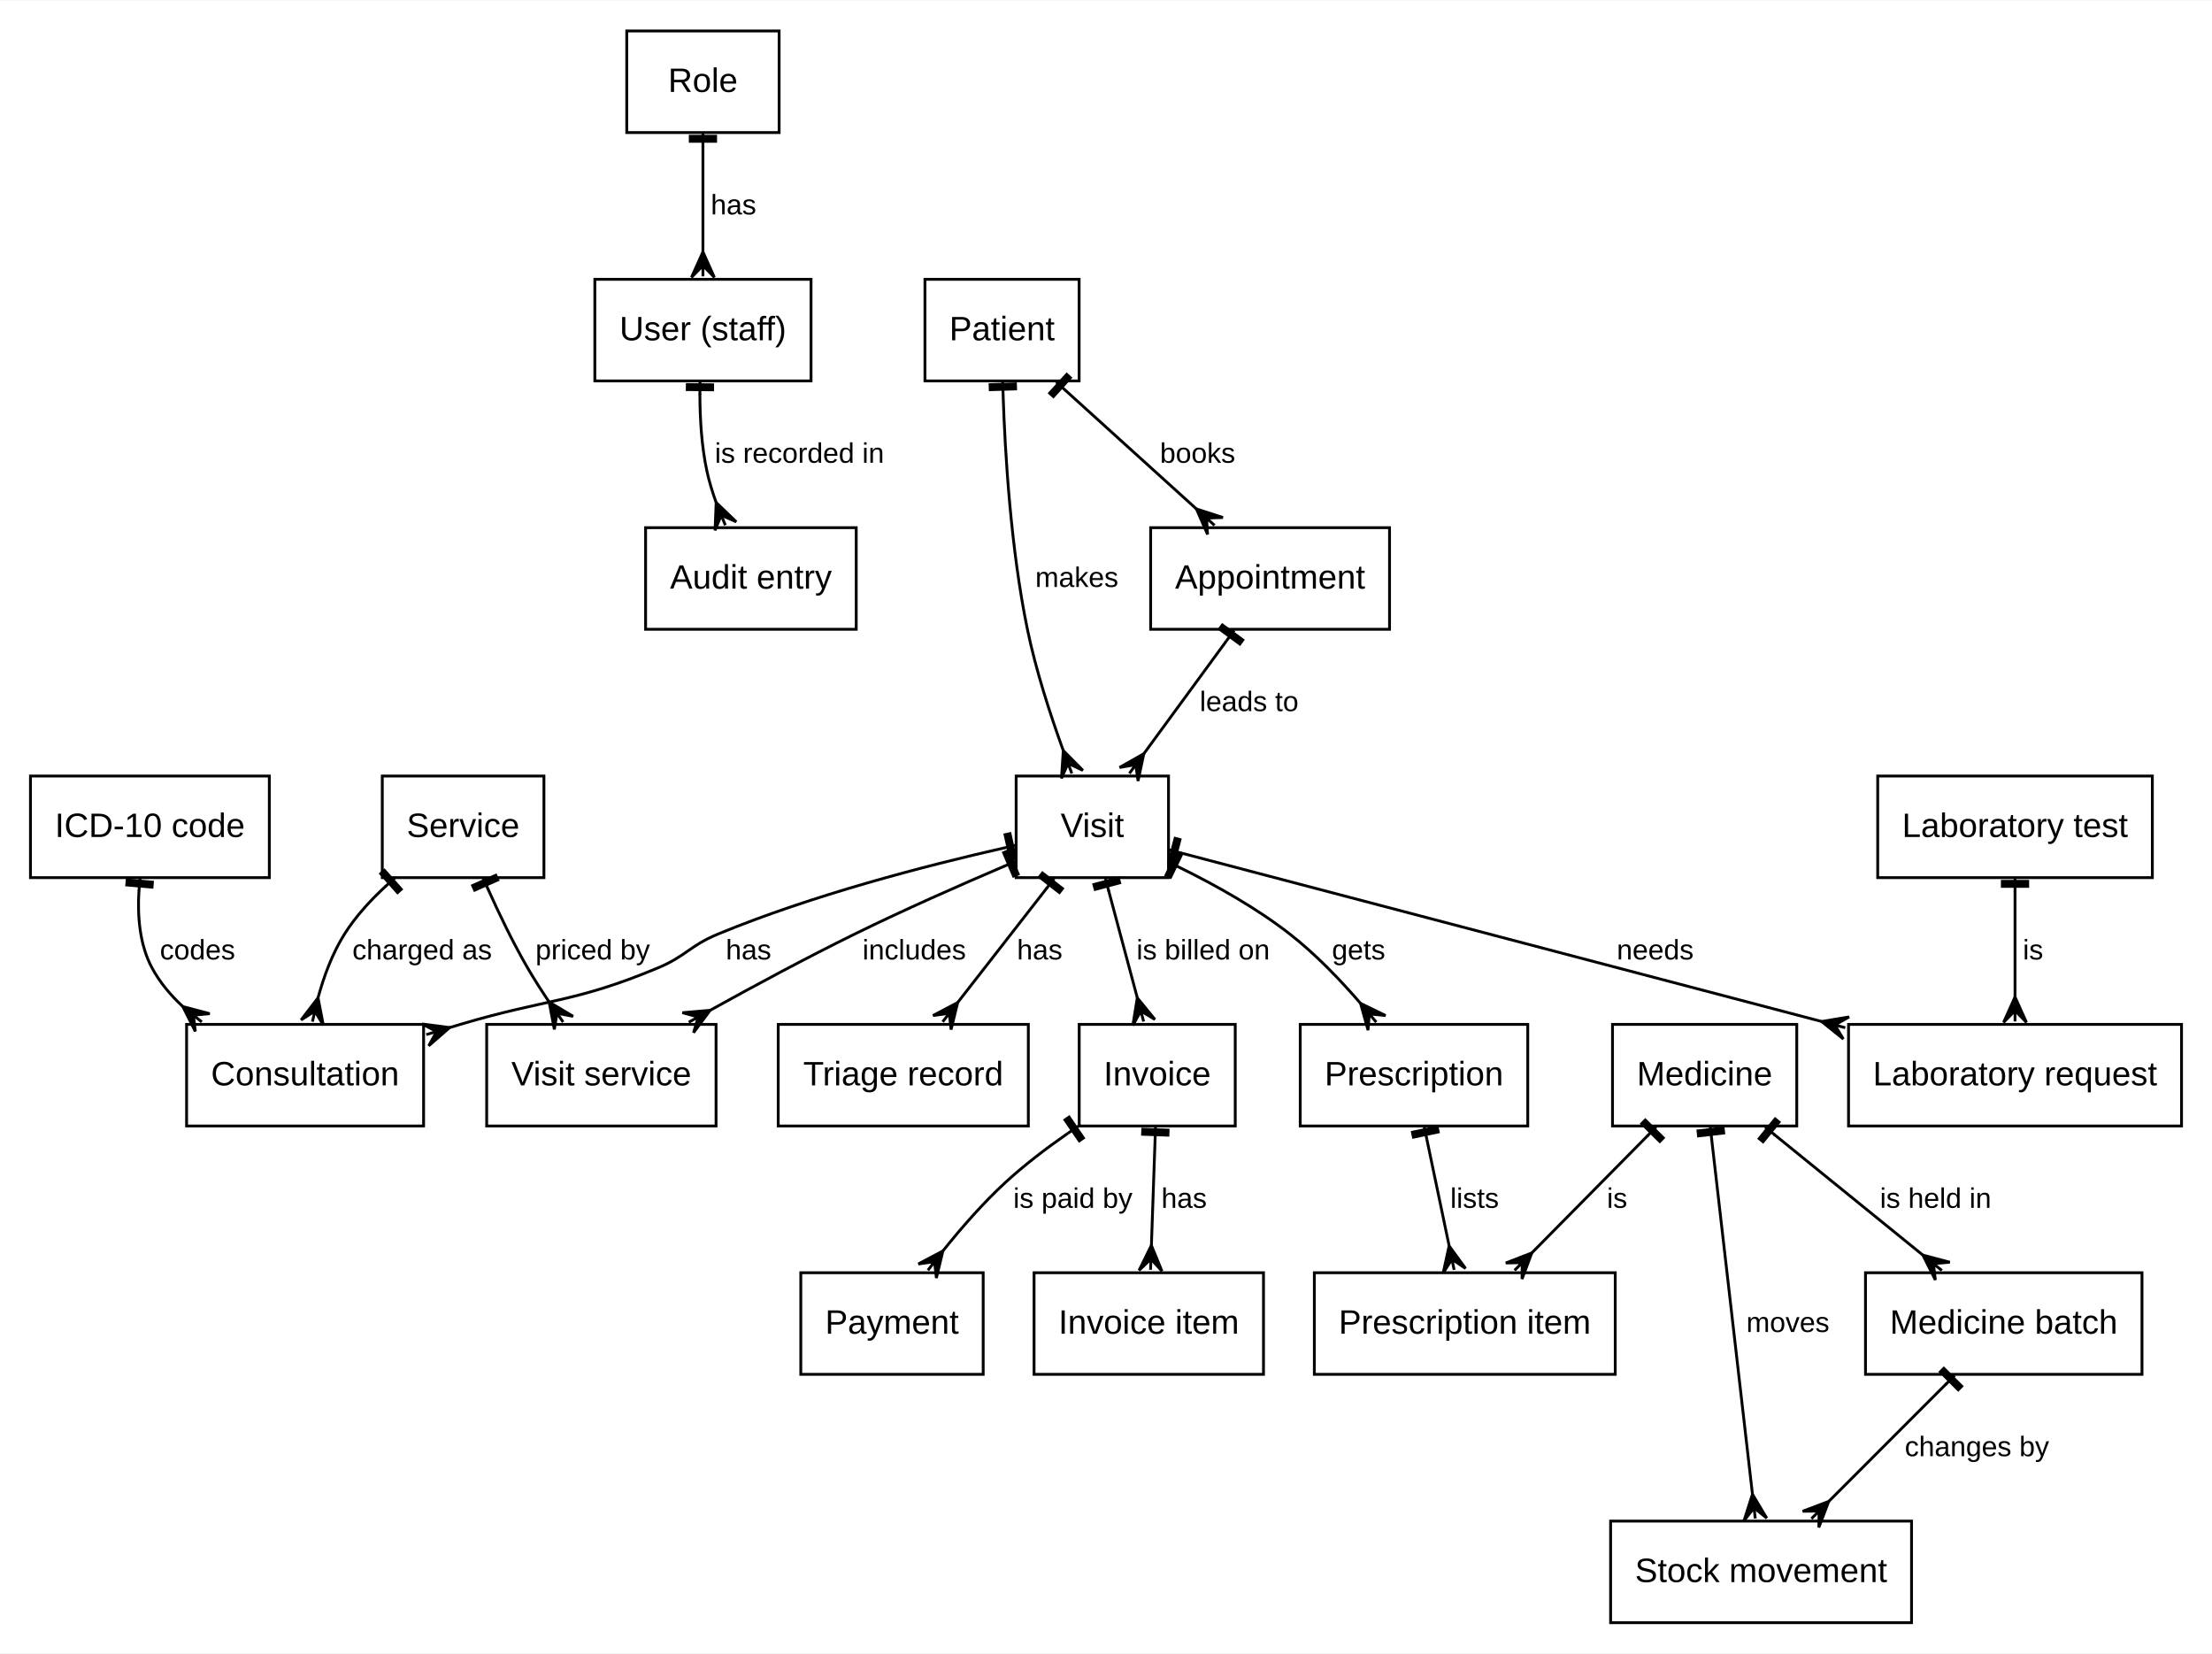
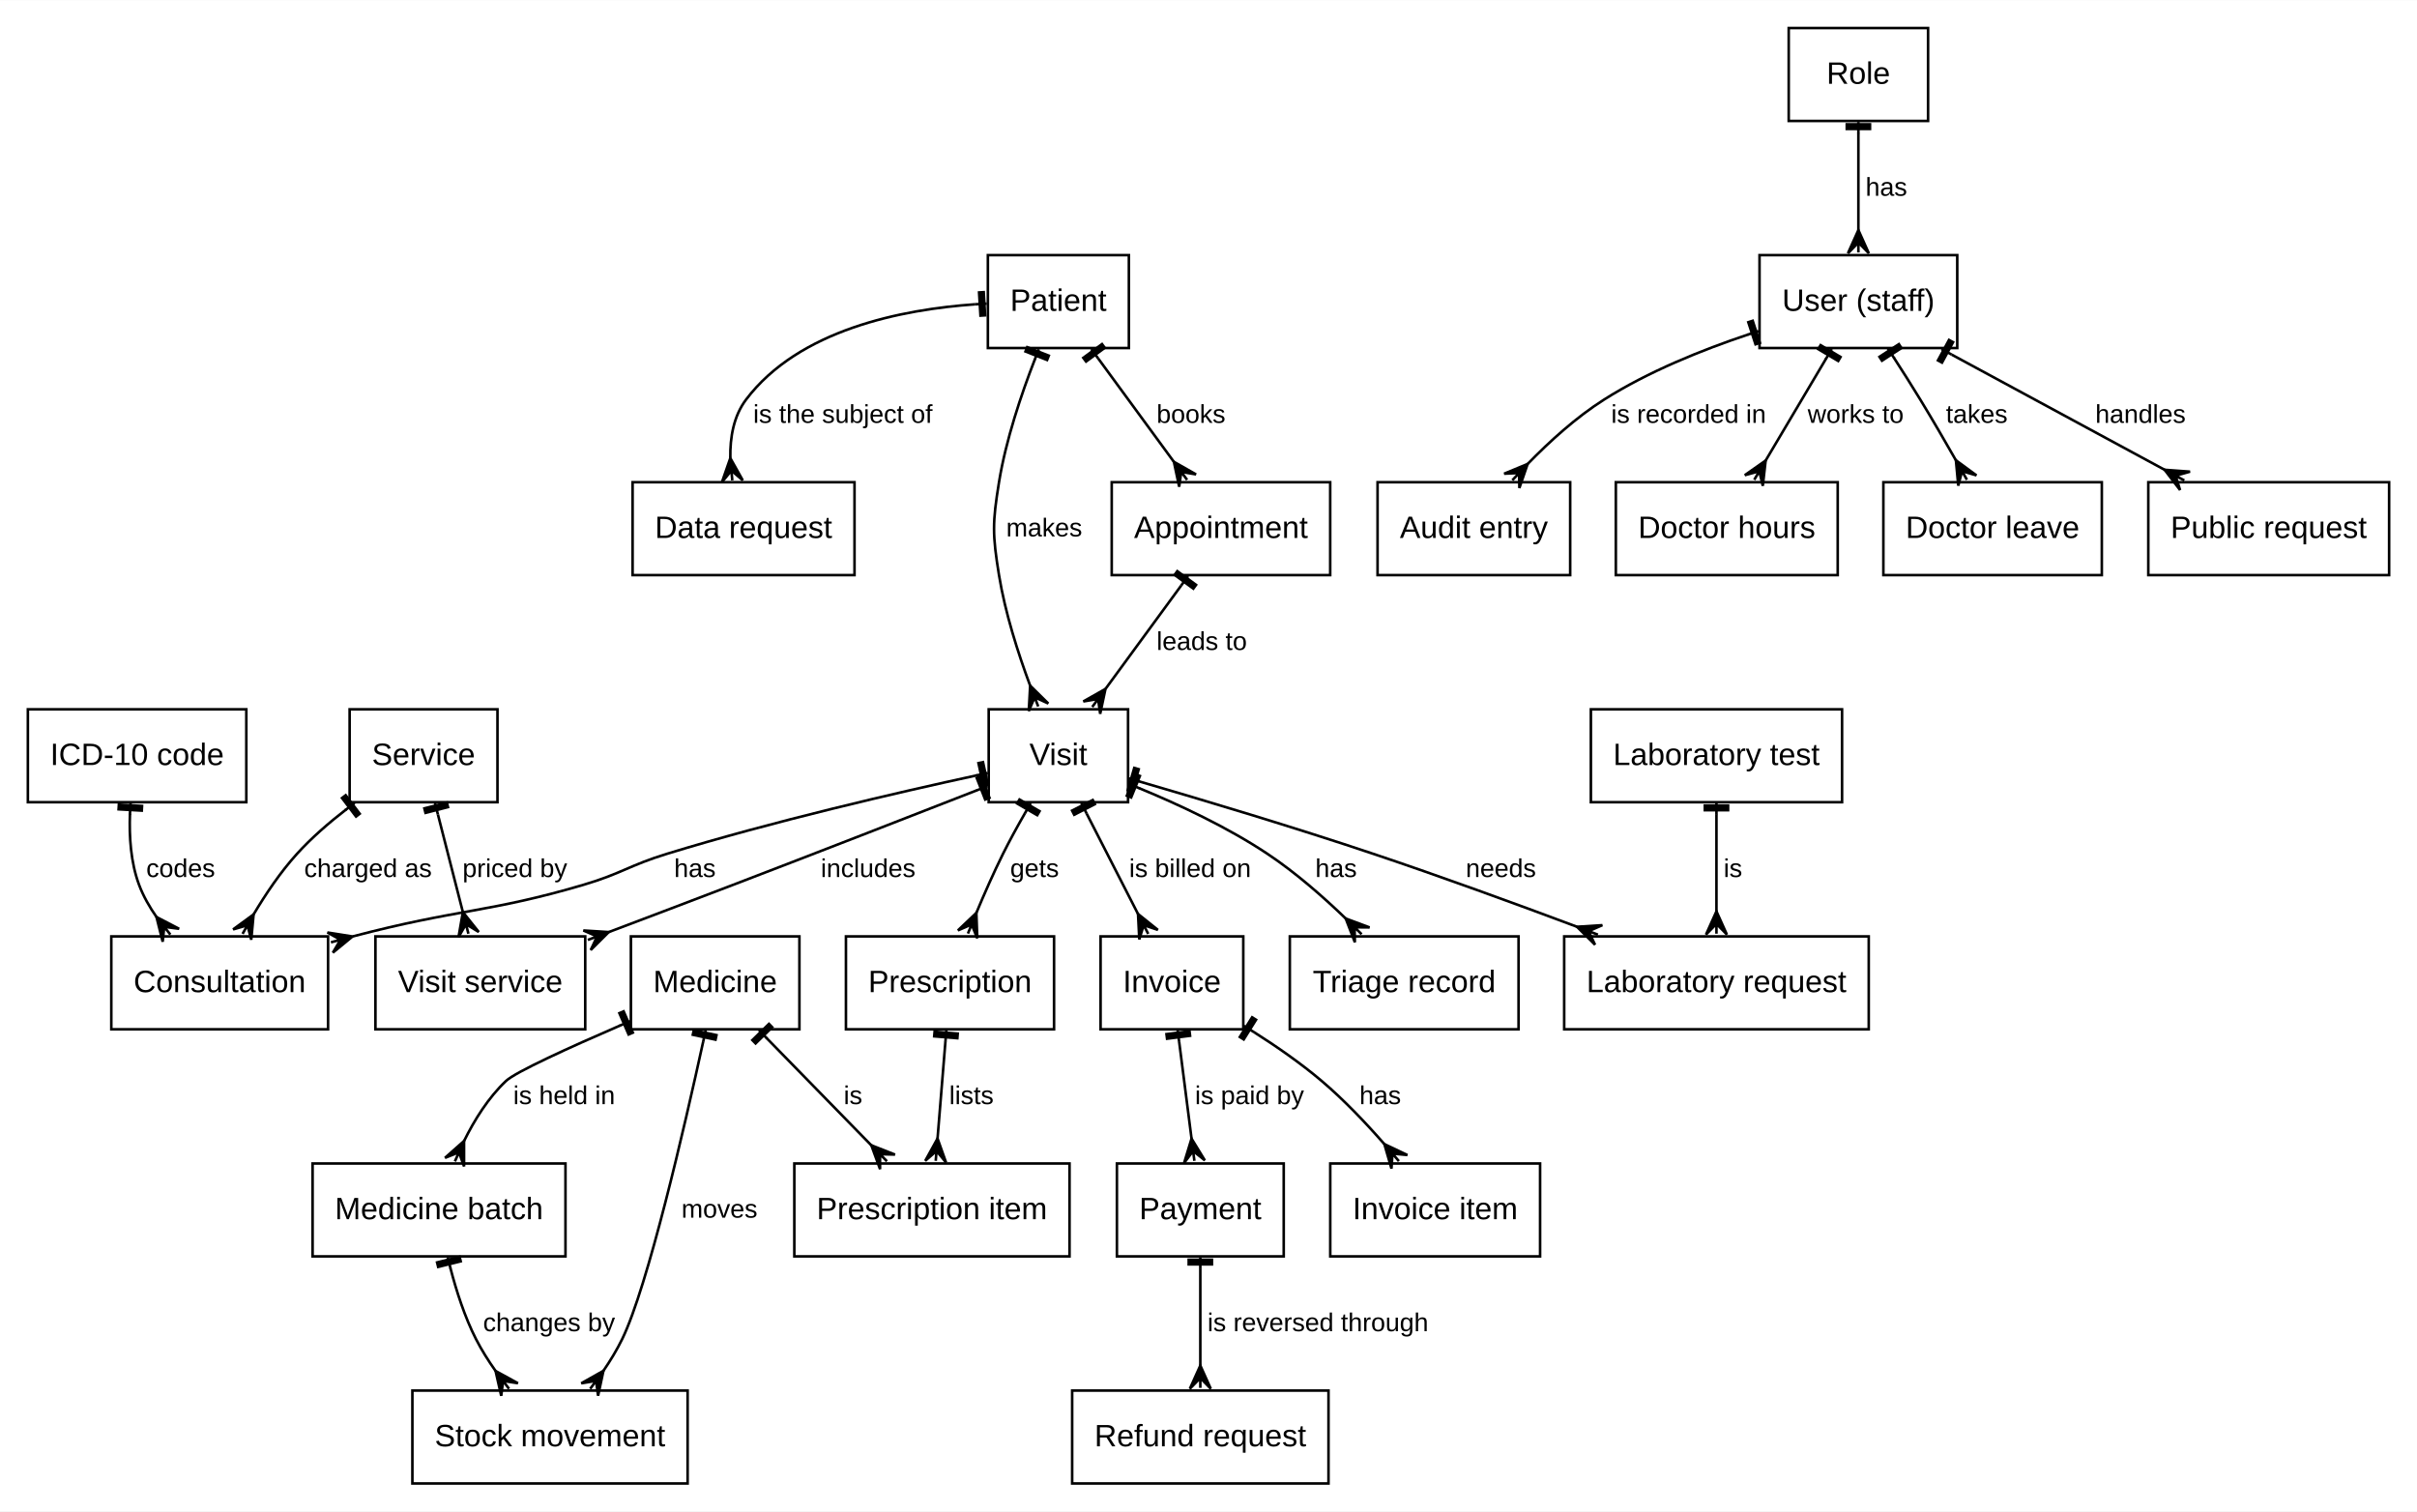
- <svg xmlns="http://www.w3.org/2000/svg" width="784pt" height="586pt" viewBox="0.00 0.00 783.93 585.60">
+ <svg xmlns="http://www.w3.org/2000/svg" width="937pt" height="586pt" viewBox="0.00 0.00 936.58 585.60">
  <g id="graph0" class="graph" transform="scale(1 1) rotate(0) translate(10.8 574.8)">
-     <polygon fill="white" stroke="none" points="-10.8,10.8 -10.8,-574.8 773.13,-574.8 773.13,10.8 -10.8,10.8" />
+     <polygon fill="white" stroke="none" points="-10.8,10.8 -10.8,-574.8 925.78,-574.8 925.78,10.8 -10.8,10.8" />
    <g id="node1" class="node">
-       <polygon fill="none" stroke="black" points="265.32,-564 211.32,-564 211.32,-528 265.32,-528 265.32,-564" />
-       <text text-anchor="middle" x="238.32" y="-542.4" font-family="Arial" font-size="12.00">Role</text>
+       <polygon fill="none" stroke="black" points="736.32,-564 682.32,-564 682.32,-528 736.32,-528 736.32,-564" />
+       <text text-anchor="middle" x="709.32" y="-542.4" font-family="Arial" font-size="12.00">Role</text>
    </g>
    <g id="node2" class="node">
-       <polygon fill="none" stroke="black" points="276.63,-476 200.01,-476 200.01,-440 276.63,-440 276.63,-476" />
-       <text text-anchor="middle" x="238.32" y="-454.4" font-family="Arial" font-size="12.00">User (staff)</text>
+       <polygon fill="none" stroke="black" points="747.63,-476 671.01,-476 671.01,-440 747.63,-440 747.63,-476" />
+       <text text-anchor="middle" x="709.32" y="-454.4" font-family="Arial" font-size="12.00">User (staff)</text>
    </g>
    <g id="edge1" class="edge">
-       <path fill="none" stroke="black" d="M238.32,-523.24C238.32,-511.79 238.32,-497.64 238.32,-485.55" />
-       <polygon fill="black" stroke="black" points="242.82,-526.7 233.82,-526.7 233.82,-524.9 242.82,-524.9 242.82,-526.7" />
-       <polyline fill="none" stroke="black" points="238.32,-527.6 238.32,-523.1" />
-       <polygon fill="black" stroke="black" points="238.32,-485.71 242.37,-476.71 238.32,-480.88 238.32,-477.05 238.32,-477.05 238.32,-477.05 238.32,-480.88 234.27,-476.71 238.32,-485.71" />
-       <text text-anchor="middle" x="249.16" y="-499" font-family="Arial" font-size="10.00"> has </text>
+       <path fill="none" stroke="black" d="M709.32,-523.24C709.32,-511.79 709.32,-497.64 709.32,-485.55" />
+       <polygon fill="black" stroke="black" points="713.82,-526.7 704.82,-526.7 704.82,-524.9 713.82,-524.9 713.82,-526.7" />
+       <polyline fill="none" stroke="black" points="709.32,-527.6 709.32,-523.1" />
+       <polygon fill="black" stroke="black" points="709.32,-485.71 713.37,-476.71 709.32,-480.88 709.32,-477.05 709.32,-477.05 709.32,-477.05 709.32,-480.88 705.27,-476.71 709.32,-485.71" />
+       <text text-anchor="middle" x="720.16" y="-499" font-family="Arial" font-size="10.00"> has </text>
    </g>
    <g id="node3" class="node">
-       <polygon fill="none" stroke="black" points="292.64,-388 218,-388 218,-352 292.64,-352 292.64,-388" />
-       <text text-anchor="middle" x="255.32" y="-366.4" font-family="Arial" font-size="12.00">Audit entry</text>
+       <polygon fill="none" stroke="black" points="597.64,-388 523,-388 523,-352 597.64,-352 597.64,-388" />
+       <text text-anchor="middle" x="560.32" y="-366.4" font-family="Arial" font-size="12.00">Audit entry</text>
    </g>
    <g id="edge2" class="edge">
-       <path fill="none" stroke="black" d="M237.24,-435.46C237.25,-426.84 237.81,-416.86 239.74,-408 240.53,-404.35 241.67,-400.61 242.99,-396.97" />
-       <polygon fill="black" stroke="black" points="241.77,-438.64 232.77,-438.72 232.75,-436.92 241.75,-436.84 241.77,-438.64" />
-       <polyline fill="none" stroke="black" points="237.28,-439.58 237.24,-435.08" />
-       <polygon fill="black" stroke="black" points="243.01,-396.91 250.13,-390.08 244.81,-392.43 246.25,-388.88 246.25,-388.88 246.25,-388.88 244.81,-392.43 242.61,-387.05 243.01,-396.91" />
-       <text text-anchor="middle" x="272.53" y="-411" font-family="Arial" font-size="10.00"> is recorded in </text>
+       <path fill="none" stroke="black" d="M666.58,-445.23C648.55,-439.21 627.82,-430.83 610.74,-420 600,-413.19 589.66,-403.81 581.16,-395.08" />
+       <polygon fill="black" stroke="black" points="671.17,-442 668.37,-450.56 666.66,-450 669.46,-441.44 671.17,-442" />
+       <polyline fill="none" stroke="black" points="670.62,-446.56 666.35,-445.16" />
+       <polygon fill="black" stroke="black" points="581.16,-395.08 577.95,-385.75 577.85,-391.56 575.23,-388.77 575.23,-388.77 575.23,-388.77 577.85,-391.56 572.05,-391.3 581.16,-395.08" />
+       <text text-anchor="middle" x="643.53" y="-411" font-family="Arial" font-size="10.00"> is recorded in </text>
+     </g>
+     <g id="node23" class="node">
+       <polygon fill="none" stroke="black" points="701.31,-388 615.33,-388 615.33,-352 701.31,-352 701.31,-388" />
+       <text text-anchor="middle" x="658.32" y="-366.4" font-family="Arial" font-size="12.00">Doctor hours</text>
+     </g>
+     <g id="edge24" class="edge">
+       <path fill="none" stroke="black" d="M696.86,-435.99C689.75,-424 680.79,-408.89 673.3,-396.26" />
+       <polygon fill="black" stroke="black" points="702.41,-436.53 694.67,-441.12 693.75,-439.57 701.5,-434.98 702.41,-436.53" />
+       <polyline fill="none" stroke="black" points="699,-439.6 696.71,-435.73" />
+       <polygon fill="black" stroke="black" points="673.39,-396.41 672.28,-386.6 670.92,-392.25 668.97,-388.95 668.97,-388.95 668.97,-388.95 670.92,-392.25 665.31,-390.73 673.39,-396.41" />
+       <text text-anchor="middle" x="708.27" y="-411" font-family="Arial" font-size="10.00"> works to </text>
+     </g>
+     <g id="node24" class="node">
+       <polygon fill="none" stroke="black" points="803.65,-388 719,-388 719,-352 803.65,-352 803.65,-388" />
+       <text text-anchor="middle" x="761.32" y="-366.4" font-family="Arial" font-size="12.00">Doctor leave</text>
+     </g>
+     <g id="edge25" class="edge">
+       <path fill="none" stroke="black" d="M723.08,-436.24C726.49,-430.98 730.09,-425.31 733.32,-420 737.97,-412.38 742.85,-403.98 747.21,-396.32" />
+       <polygon fill="black" stroke="black" points="725.02,-441.51 717.48,-436.6 718.46,-435.09 726,-440 725.02,-441.51" />
+       <polyline fill="none" stroke="black" points="720.76,-439.81 723.21,-436.04" />
+       <polygon fill="black" stroke="black" points="747.11,-396.5 755.07,-390.66 749.49,-392.29 751.38,-388.96 751.38,-388.96 751.38,-388.96 749.49,-392.29 748.02,-386.67 747.11,-396.5" />
+       <text text-anchor="middle" x="755.19" y="-411" font-family="Arial" font-size="10.00"> takes </text>
+     </g>
+     <g id="node26" class="node">
+       <polygon fill="none" stroke="black" points="914.98,-388 821.66,-388 821.66,-352 914.98,-352 914.98,-388" />
+       <text text-anchor="middle" x="868.32" y="-366.4" font-family="Arial" font-size="12.00">Public request</text>
+     </g>
+     <g id="edge27" class="edge">
+       <path fill="none" stroke="black" d="M745.45,-437.46C770.1,-424.13 802.75,-406.47 828.2,-392.7" />
+       <polygon fill="black" stroke="black" points="744.43,-443.13 740.15,-435.21 741.73,-434.35 746.01,-442.27 744.43,-443.13" />
+       <polyline fill="none" stroke="black" points="741.5,-439.6 745.46,-437.46" />
+       <polygon fill="black" stroke="black" points="827.98,-392.82 837.83,-392.1 832.24,-390.52 835.61,-388.7 835.61,-388.7 835.61,-388.7 832.24,-390.52 833.97,-384.97 827.98,-392.82" />
+       <text text-anchor="middle" x="818.64" y="-411" font-family="Arial" font-size="10.00"> handles </text>
    </g>
    <g id="node4" class="node">
-       <polygon fill="none" stroke="black" points="371.64,-476 317,-476 317,-440 371.64,-440 371.64,-476" />
-       <text text-anchor="middle" x="344.32" y="-454.4" font-family="Arial" font-size="12.00">Patient</text>
+       <polygon fill="none" stroke="black" points="426.64,-476 372,-476 372,-440 426.64,-440 426.64,-476" />
+       <text text-anchor="middle" x="399.32" y="-454.4" font-family="Arial" font-size="12.00">Patient</text>
    </g>
    <g id="node5" class="node">
-       <polygon fill="none" stroke="black" points="481.65,-388 396.99,-388 396.99,-352 481.65,-352 481.65,-388" />
-       <text text-anchor="middle" x="439.32" y="-366.4" font-family="Arial" font-size="12.00">Appointment</text>
+       <polygon fill="none" stroke="black" points="504.65,-388 419.99,-388 419.99,-352 504.65,-352 504.65,-388" />
+       <text text-anchor="middle" x="462.32" y="-366.4" font-family="Arial" font-size="12.00">Appointment</text>
    </g>
    <g id="edge3" class="edge">
-       <path fill="none" stroke="black" d="M366.72,-436.73C380.67,-424.1 398.68,-407.79 413.27,-394.58" />
-       <polygon fill="black" stroke="black" points="367.23,-442.33 361.19,-435.66 362.53,-434.45 368.57,-441.12 367.23,-442.33" />
-       <polyline fill="none" stroke="black" points="363.55,-439.6 366.88,-436.58" />
-       <polygon fill="black" stroke="black" points="413.21,-394.64 422.6,-391.6 416.79,-391.4 419.63,-388.83 419.63,-388.83 419.63,-388.83 416.79,-391.4 417.16,-385.6 413.21,-394.64" />
-       <text text-anchor="middle" x="413.63" y="-411" font-family="Arial" font-size="10.00"> books </text>
+       <path fill="none" stroke="black" d="M414.72,-435.99C423.58,-423.89 434.77,-408.61 444.08,-395.9" />
+       <polygon fill="black" stroke="black" points="416.23,-441.53 408.97,-436.21 410.04,-434.76 417.3,-440.08 416.23,-441.53" />
+       <polyline fill="none" stroke="black" points="412.07,-439.6 414.73,-435.97" />
+       <polygon fill="black" stroke="black" points="444.08,-395.91 452.66,-391.04 446.93,-392.01 449.2,-388.92 449.2,-388.92 449.2,-388.92 446.93,-392.01 446.13,-386.25 444.08,-395.91" />
+       <text text-anchor="middle" x="450.72" y="-411" font-family="Arial" font-size="10.00"> books </text>
    </g>
    <g id="node6" class="node">
-       <polygon fill="none" stroke="black" points="403.32,-300 349.32,-300 349.32,-264 403.32,-264 403.32,-300" />
-       <text text-anchor="middle" x="376.32" y="-278.4" font-family="Arial" font-size="12.00">Visit</text>
+       <polygon fill="none" stroke="black" points="426.32,-300 372.32,-300 372.32,-264 426.32,-264 426.32,-300" />
+       <text text-anchor="middle" x="399.32" y="-278.4" font-family="Arial" font-size="12.00">Visit</text>
    </g>
    <g id="edge4" class="edge">
-       <path fill="none" stroke="black" d="M344.69,-435.35C345.39,-413.97 347.44,-380.44 353.31,-352 356.31,-337.47 361.41,-321.75 366.04,-308.98" />
-       <polygon fill="black" stroke="black" points="349.08,-438.96 340.08,-438.69 340.14,-436.89 349.13,-437.16 349.08,-438.96" />
-       <polyline fill="none" stroke="black" points="344.56,-439.73 344.69,-435.23" />
-       <polygon fill="black" stroke="black" points="366.03,-309.01 372.97,-302 367.72,-304.49 369.06,-300.9 369.06,-300.9 369.06,-300.9 367.72,-304.49 365.38,-299.17 366.03,-309.01" />
-       <text text-anchor="middle" x="370.82" y="-367" font-family="Arial" font-size="10.00"> makes </text>
+       <path fill="none" stroke="black" d="M390.17,-435.52C384.96,-422.12 378.97,-404.38 376.31,-388 373.75,-372.21 373.75,-367.79 376.31,-352 378.67,-337.46 383.66,-321.84 388.39,-309.14" />
+       <polygon fill="black" stroke="black" points="395.61,-437.04 387.24,-440.34 386.57,-438.67 394.94,-435.36 395.61,-437.04" />
+       <polyline fill="none" stroke="black" points="391.75,-439.53 390.1,-435.34" />
+       <polygon fill="black" stroke="black" points="388.38,-309.18 395.41,-302.25 390.13,-304.67 391.51,-301.1 391.51,-301.1 391.51,-301.1 390.13,-304.67 387.85,-299.32 388.38,-309.18" />
+       <text text-anchor="middle" x="393.82" y="-367" font-family="Arial" font-size="10.00"> makes </text>
+     </g>
+     <g id="node25" class="node">
+       <polygon fill="none" stroke="black" points="320.32,-388 234.33,-388 234.33,-352 320.32,-352 320.32,-388" />
+       <text text-anchor="middle" x="277.32" y="-366.4" font-family="Arial" font-size="12.00">Data request</text>
+     </g>
+     <g id="edge26" class="edge">
+       <path fill="none" stroke="black" d="M367.1,-456.95C338.71,-454.98 298.77,-447.13 278.28,-420 273.47,-413.63 272.06,-405.34 272.2,-397.4" />
+       <polygon fill="black" stroke="black" points="370.92,-452.67 370.39,-461.65 368.59,-461.54 369.13,-452.56 370.92,-452.67" />
+       <polyline fill="none" stroke="black" points="371.55,-457.21 367.06,-456.95" />
+       <polygon fill="black" stroke="black" points="272.2,-397.34 277.02,-388.73 272.62,-392.53 272.96,-388.71 272.96,-388.71 272.96,-388.71 272.62,-392.53 268.95,-388.02 272.2,-397.34" />
+       <text text-anchor="middle" x="315.8" y="-411" font-family="Arial" font-size="10.00"> is the subject of </text>
    </g>
    <g id="edge5" class="edge">
-       <path fill="none" stroke="black" d="M423.93,-347.99C415.06,-335.89 403.87,-320.61 394.57,-307.9" />
-       <polygon fill="black" stroke="black" points="429.67,-348.21 422.41,-353.53 421.35,-352.08 428.61,-346.76 429.67,-348.21" />
-       <polyline fill="none" stroke="black" points="426.57,-351.6 423.91,-347.97" />
-       <polygon fill="black" stroke="black" points="394.57,-307.91 392.52,-298.25 391.71,-304.01 389.45,-300.92 389.45,-300.92 389.45,-300.92 391.71,-304.01 385.98,-303.04 394.57,-307.91" />
-       <text text-anchor="middle" x="431.89" y="-323" font-family="Arial" font-size="10.00"> leads to </text>
+       <path fill="none" stroke="black" d="M446.93,-347.99C438.06,-335.89 426.87,-320.61 417.57,-307.9" />
+       <polygon fill="black" stroke="black" points="452.67,-348.21 445.41,-353.53 444.35,-352.08 451.61,-346.76 452.67,-348.21" />
+       <polyline fill="none" stroke="black" points="449.57,-351.6 446.91,-347.97" />
+       <polygon fill="black" stroke="black" points="417.57,-307.91 415.52,-298.25 414.71,-304.01 412.45,-300.92 412.45,-300.92 412.45,-300.92 414.71,-304.01 408.98,-303.04 417.57,-307.91" />
+       <text text-anchor="middle" x="454.89" y="-323" font-family="Arial" font-size="10.00"> leads to </text>
    </g>
    <g id="node7" class="node">
-       <polygon fill="none" stroke="black" points="353.64,-212 265,-212 265,-176 353.64,-176 353.64,-212" />
-       <text text-anchor="middle" x="309.32" y="-190.4" font-family="Arial" font-size="12.00">Triage record</text>
+       <polygon fill="none" stroke="black" points="577.64,-212 489,-212 489,-176 577.64,-176 577.64,-212" />
+       <text text-anchor="middle" x="533.32" y="-190.4" font-family="Arial" font-size="12.00">Triage record</text>
    </g>
    <g id="edge6" class="edge">
-       <path fill="none" stroke="black" d="M360.24,-260.36C350.7,-248.11 338.54,-232.5 328.49,-219.61" />
-       <polygon fill="black" stroke="black" points="365.76,-260.12 358.66,-265.65 357.55,-264.23 364.65,-258.7 365.76,-260.12" />
-       <polyline fill="none" stroke="black" points="362.76,-263.6 360,-260.05" />
-       <polygon fill="black" stroke="black" points="328.6,-219.74 326.26,-210.15 325.63,-215.93 323.27,-212.91 323.27,-212.91 323.27,-212.91 325.63,-215.93 319.87,-215.13 328.6,-219.74" />
-       <text text-anchor="middle" x="357.67" y="-235" font-family="Arial" font-size="10.00"> has </text>
+       <path fill="none" stroke="black" d="M430.6,-269.45C446.17,-263.03 464.9,-254.27 480.32,-244 491.13,-236.81 501.87,-227.41 510.83,-218.77" />
+       <polygon fill="black" stroke="black" points="429.24,-274.86 425.85,-266.52 427.52,-265.84 430.91,-274.18 429.24,-274.86" />
+       <polyline fill="none" stroke="black" points="426.71,-271.03 430.88,-269.33" />
+       <polygon fill="black" stroke="black" points="510.66,-218.93 519.91,-215.48 514.1,-215.53 516.82,-212.84 516.82,-212.84 516.82,-212.84 514.1,-215.53 514.21,-209.72 510.66,-218.93" />
+       <text text-anchor="middle" x="506.93" y="-235" font-family="Arial" font-size="10.00"> has </text>
    </g>
    <g id="node8" class="node">
-       <polygon fill="none" stroke="black" points="139.32,-212 55.33,-212 55.33,-176 139.32,-176 139.32,-212" />
-       <text text-anchor="middle" x="97.32" y="-190.4" font-family="Arial" font-size="12.00">Consultation</text>
+       <polygon fill="none" stroke="black" points="116.32,-212 32.33,-212 32.33,-176 116.32,-176 116.32,-212" />
+       <text text-anchor="middle" x="74.32" y="-190.4" font-family="Arial" font-size="12.00">Consultation</text>
    </g>
    <g id="edge7" class="edge">
-       <path fill="none" stroke="black" d="M344.73,-274.45C317.39,-268.25 277.1,-257.84 243.64,-244 233.6,-239.84 232.36,-236.19 222.32,-232 192.46,-219.53 183.34,-221.22 152.32,-212 151.04,-211.62 149.73,-211.23 148.42,-210.83" />
-       <polygon fill="black" stroke="black" points="349.11,-270.82 347.14,-279.6 345.38,-279.21 347.35,-270.43 349.11,-270.82" />
-       <polyline fill="none" stroke="black" points="349,-275.41 344.61,-274.42" />
-       <polygon fill="black" stroke="black" points="148.57,-210.88 141.13,-204.4 143.94,-209.48 140.27,-208.37 140.27,-208.37 140.27,-208.37 143.94,-209.48 138.78,-212.15 148.57,-210.88" />
-       <text text-anchor="middle" x="254.48" y="-235" font-family="Arial" font-size="10.00"> has </text>
+       <path fill="none" stroke="black" d="M367.89,-274.45C337.01,-267.76 288.69,-256.58 247.64,-244 232.99,-239.51 230.02,-236.34 215.32,-232 178.63,-221.17 166.42,-222.66 125.9,-211.99" />
+       <polygon fill="black" stroke="black" points="372.01,-270.74 370.11,-279.53 368.35,-279.15 370.25,-270.36 372.01,-270.74" />
+       <polyline fill="none" stroke="black" points="371.94,-275.33 367.54,-274.38" />
+       <polygon fill="black" stroke="black" points="125.81,-211.97 118.18,-205.7 121.14,-210.7 117.44,-209.7 117.44,-209.7 117.44,-209.7 121.14,-210.7 116.06,-213.52 125.81,-211.97" />
+       <text text-anchor="middle" x="258.48" y="-235" font-family="Arial" font-size="10.00"> has </text>
    </g>
    <g id="node9" class="node">
-       <polygon fill="none" stroke="black" points="242.97,-212 161.68,-212 161.68,-176 242.97,-176 242.97,-212" />
-       <text text-anchor="middle" x="202.32" y="-190.4" font-family="Arial" font-size="12.00">Visit service</text>
+       <polygon fill="none" stroke="black" points="215.97,-212 134.68,-212 134.68,-176 215.97,-176 215.97,-212" />
+       <text text-anchor="middle" x="175.32" y="-190.4" font-family="Arial" font-size="12.00">Visit service</text>
    </g>
    <g id="edge8" class="edge">
-       <path fill="none" stroke="black" d="M345.13,-268.06C329.12,-261.22 309.39,-252.51 292.08,-244 274.98,-235.6 256.45,-225.63 240.69,-216.89" />
-       <polygon fill="black" stroke="black" points="350.05,-265.26 346.52,-273.54 344.87,-272.84 348.39,-264.55 350.05,-265.26" />
-       <polyline fill="none" stroke="black" points="349.11,-269.75 344.97,-267.99" />
-       <polygon fill="black" stroke="black" points="240.87,-216.99 234.99,-209.07 236.65,-214.63 233.3,-212.77 233.3,-212.77 233.3,-212.77 236.65,-214.63 231.04,-216.14 240.87,-216.99" />
-       <text text-anchor="middle" x="313.2" y="-235" font-family="Arial" font-size="10.00"> includes </text>
+       <path fill="none" stroke="black" d="M367.84,-268.66C342.37,-258.7 305.57,-244.36 273.32,-232 257.56,-225.96 240.35,-219.44 224.81,-213.57" />
+       <polygon fill="black" stroke="black" points="372.63,-265.7 369.35,-274.08 367.67,-273.42 370.95,-265.04 372.63,-265.7" />
+       <polyline fill="none" stroke="black" points="371.82,-270.22 367.63,-268.58" />
+       <polygon fill="black" stroke="black" points="225.1,-213.68 218.1,-206.72 220.57,-211.98 216.99,-210.63 216.99,-210.63 216.99,-210.63 220.57,-211.98 215.25,-214.3 225.1,-213.68" />
+       <text text-anchor="middle" x="325.6" y="-235" font-family="Arial" font-size="10.00"> includes </text>
    </g>
    <g id="node12" class="node">
-       <polygon fill="none" stroke="black" points="762.33,-212 644.32,-212 644.32,-176 762.33,-176 762.33,-212" />
-       <text text-anchor="middle" x="703.32" y="-190.4" font-family="Arial" font-size="12.00">Laboratory request</text>
+       <polygon fill="none" stroke="black" points="713.33,-212 595.32,-212 595.32,-176 713.33,-176 713.33,-212" />
+       <text text-anchor="middle" x="654.32" y="-190.4" font-family="Arial" font-size="12.00">Laboratory request</text>
    </g>
    <g id="edge12" class="edge">
-       <path fill="none" stroke="black" d="M407.77,-272.73C459.86,-259.03 565.25,-231.31 635.07,-212.95" />
-       <polygon fill="black" stroke="black" points="405.66,-277.94 403.37,-269.23 405.11,-268.78 407.4,-277.48 405.66,-277.94" />
-       <polyline fill="none" stroke="black" points="403.64,-273.82 407.99,-272.67" />
-       <polygon fill="black" stroke="black" points="634.79,-213.02 644.53,-214.65 639.47,-211.79 643.17,-210.82 643.17,-210.82 643.17,-210.82 639.47,-211.79 642.47,-206.82 634.79,-213.02" />
-       <text text-anchor="middle" x="575.8" y="-235" font-family="Arial" font-size="10.00"> needs </text>
+       <path fill="none" stroke="black" d="M430.79,-272.01C455.52,-264.81 490.78,-254.25 521.32,-244 547.5,-235.22 576.29,-224.72 600.36,-215.7" />
+       <polygon fill="black" stroke="black" points="428.72,-277.29 426.21,-268.65 427.94,-268.15 430.45,-276.79 428.72,-277.29" />
+       <polyline fill="none" stroke="black" points="426.6,-273.22 430.92,-271.97" />
+       <polygon fill="black" stroke="black" points="600.27,-215.73 610.12,-216.35 604.79,-214.03 608.38,-212.68 608.38,-212.68 608.38,-212.68 604.79,-214.03 607.27,-208.77 600.27,-215.73" />
+       <text text-anchor="middle" x="570.79" y="-235" font-family="Arial" font-size="10.00"> needs </text>
    </g>
    <g id="node14" class="node">
-       <polygon fill="none" stroke="black" points="530.64,-212 450,-212 450,-176 530.64,-176 530.64,-212" />
-       <text text-anchor="middle" x="490.32" y="-190.4" font-family="Arial" font-size="12.00">Prescription</text>
+       <polygon fill="none" stroke="black" points="397.64,-212 317,-212 317,-176 397.64,-176 397.64,-212" />
+       <text text-anchor="middle" x="357.32" y="-190.4" font-family="Arial" font-size="12.00">Prescription</text>
    </g>
    <g id="edge14" class="edge">
-       <path fill="none" stroke="black" d="M407.46,-267.49C420.13,-261.26 434.54,-253.2 446.32,-244 455.39,-236.93 464.12,-227.85 471.38,-219.44" />
-       <polygon fill="black" stroke="black" points="406.36,-273.02 402.44,-264.92 404.06,-264.13 407.98,-272.23 406.36,-273.02" />
-       <polyline fill="none" stroke="black" points="403.59,-269.36 407.64,-267.4" />
-       <polygon fill="black" stroke="black" points="471.37,-219.45 480.25,-215.13 474.47,-215.73 476.93,-212.79 476.93,-212.79 476.93,-212.79 474.47,-215.73 474.03,-209.94 471.37,-219.45" />
-       <text text-anchor="middle" x="470.69" y="-235" font-family="Arial" font-size="10.00"> gets </text>
+       <path fill="none" stroke="black" d="M386.38,-259.75C383.45,-254.66 380.45,-249.19 377.86,-244 374.21,-236.64 370.6,-228.46 367.46,-220.93" />
+       <polygon fill="black" stroke="black" points="392.03,-260.52 384.25,-265.05 383.34,-263.49 391.12,-258.97 392.03,-260.52" />
+       <polyline fill="none" stroke="black" points="388.59,-263.56 386.33,-259.67" />
+       <polygon fill="black" stroke="black" points="367.54,-221.12 367.89,-211.26 365.71,-216.64 364.27,-213.1 364.27,-213.1 364.27,-213.1 365.71,-216.64 360.39,-214.32 367.54,-221.12" />
+       <text text-anchor="middle" x="390.09" y="-235" font-family="Arial" font-size="10.00"> gets </text>
    </g>
    <g id="node19" class="node">
-       <polygon fill="none" stroke="black" points="426.97,-212 371.67,-212 371.67,-176 426.97,-176 426.97,-212" />
-       <text text-anchor="middle" x="399.32" y="-190.4" font-family="Arial" font-size="12.00">Invoice</text>
+       <polygon fill="none" stroke="black" points="470.97,-212 415.67,-212 415.67,-176 470.97,-176 470.97,-212" />
+       <text text-anchor="middle" x="443.32" y="-190.4" font-family="Arial" font-size="12.00">Invoice</text>
    </g>
    <g id="edge20" class="edge">
-       <path fill="none" stroke="black" d="M382.04,-259.61C385.15,-248.01 389.01,-233.56 392.3,-221.27" />
-       <polygon fill="black" stroke="black" points="385.56,-263.89 376.86,-261.56 377.33,-259.83 386.02,-262.15 385.56,-263.89" />
-       <polyline fill="none" stroke="black" points="380.98,-263.6 382.14,-259.25" />
-       <polygon fill="black" stroke="black" points="392.26,-221.4 398.5,-213.75 393.51,-216.72 394.5,-213.02 394.5,-213.02 394.5,-213.02 393.51,-216.72 390.68,-211.65 392.26,-221.4" />
-       <text text-anchor="middle" x="415.6" y="-235" font-family="Arial" font-size="10.00"> is billed on </text>
+       <path fill="none" stroke="black" d="M410.26,-259.61C416.32,-247.78 423.89,-232.99 430.25,-220.55" />
+       <polygon fill="black" stroke="black" points="412.64,-264.85 404.63,-260.75 405.45,-259.14 413.46,-263.24 412.64,-264.85" />
+       <polyline fill="none" stroke="black" points="408.23,-263.6 410.28,-259.59" />
+       <polygon fill="black" stroke="black" points="430.18,-220.69 437.88,-214.52 432.38,-216.38 434.13,-212.97 434.13,-212.97 434.13,-212.97 432.38,-216.38 430.67,-210.83 430.18,-220.69" />
+       <text text-anchor="middle" x="450.36" y="-235" font-family="Arial" font-size="10.00"> is billed on </text>
    </g>
    <g id="node10" class="node">
      <polygon fill="none" stroke="black" points="181.97,-300 124.68,-300 124.68,-264 181.97,-264 181.97,-300" />
      <text text-anchor="middle" x="153.32" y="-278.4" font-family="Arial" font-size="12.00">Service</text>
    </g>
    <g id="edge10" class="edge">
-       <path fill="none" stroke="black" d="M126.04,-261.1C120.53,-256.04 115.23,-250.24 111.29,-244 106.99,-237.19 103.98,-229.04 101.89,-221.35" />
-       <polygon fill="black" stroke="black" points="131.43,-259.88 125.45,-266.6 124.11,-265.4 130.09,-258.68 131.43,-259.88" />
-       <polyline fill="none" stroke="black" points="129.12,-263.84 125.75,-260.84" />
-       <polygon fill="black" stroke="black" points="101.91,-221.41 103.79,-211.72 100.8,-216.7 99.92,-212.97 99.92,-212.97 99.92,-212.97 100.8,-216.7 95.9,-213.57 101.91,-221.41" />
-       <text text-anchor="middle" x="138.81" y="-235" font-family="Arial" font-size="10.00"> charged as </text>
+       <path fill="none" stroke="black" d="M123.33,-261.19C116.65,-256.03 109.89,-250.18 104.29,-244 97.92,-236.98 92.16,-228.43 87.42,-220.44" />
+       <polygon fill="black" stroke="black" points="128.59,-259.53 123.16,-266.71 121.73,-265.62 127.16,-258.44 128.59,-259.53" />
+       <polyline fill="none" stroke="black" points="126.6,-263.66 123.01,-260.95" />
+       <polygon fill="black" stroke="black" points="87.47,-220.53 86.56,-210.7 85.09,-216.33 83.2,-212.99 83.2,-212.99 83.2,-212.99 85.09,-216.33 79.52,-214.7 87.47,-220.53" />
+       <text text-anchor="middle" x="131.81" y="-235" font-family="Arial" font-size="10.00"> charged as </text>
    </g>
    <g id="edge9" class="edge">
-       <path fill="none" stroke="black" d="M162.07,-260.14C166.03,-251.28 171,-240.95 176.19,-232 178.55,-227.94 181.23,-223.76 183.95,-219.74" />
-       <polygon fill="black" stroke="black" points="164.91,-264.84 156.68,-261.2 157.41,-259.55 165.64,-263.19 164.91,-264.84" />
-       <polyline fill="none" stroke="black" points="160.43,-263.84 162.25,-259.73" />
-       <polygon fill="black" stroke="black" points="183.82,-219.92 192.3,-214.86 186.59,-215.96 188.78,-212.82 188.78,-212.82 188.78,-212.82 186.59,-215.96 185.66,-210.22 183.82,-219.92" />
-       <text text-anchor="middle" x="199.26" y="-235" font-family="Arial" font-size="10.00"> priced by </text>
+       <path fill="none" stroke="black" d="M158.89,-259.24C161.85,-247.67 165.51,-233.36 168.62,-221.19" />
+       <polygon fill="black" stroke="black" points="162.36,-263.84 153.64,-261.61 154.08,-259.87 162.8,-262.1 162.36,-263.84" />
+       <polyline fill="none" stroke="black" points="157.77,-263.6 158.89,-259.24" />
+       <polygon fill="black" stroke="black" points="168.56,-221.42 174.72,-213.71 169.76,-216.74 170.71,-213.03 170.71,-213.03 170.71,-213.03 169.76,-216.74 166.87,-211.7 168.56,-221.42" />
+       <text text-anchor="middle" x="188.71" y="-235" font-family="Arial" font-size="10.00"> priced by </text>
    </g>
    <g id="node11" class="node">
      <polygon fill="none" stroke="black" points="84.65,-300 0,-300 0,-264 84.65,-264 84.65,-300" />
      <text text-anchor="middle" x="42.32" y="-278.4" font-family="Arial" font-size="12.00">ICD-10 code</text>
    </g>
    <g id="edge11" class="edge">
-       <path fill="none" stroke="black" d="M38.45,-259.41C37.88,-250.45 38.65,-240.24 43.08,-232 45.85,-226.86 49.68,-222.3 54.03,-218.29" />
-       <polygon fill="black" stroke="black" points="43.23,-262.4 34.27,-263.19 34.11,-261.4 43.08,-260.61 43.23,-262.4" />
-       <polyline fill="none" stroke="black" points="38.83,-263.69 38.44,-259.21" />
-       <polygon fill="black" stroke="black" points="53.99,-218.32 63.53,-215.79 57.74,-215.27 60.71,-212.86 60.71,-212.86 60.71,-212.86 57.74,-215.27 58.42,-209.5 53.99,-218.32" />
+       <path fill="none" stroke="black" d="M39.56,-259.5C39.22,-250.72 39.85,-240.63 43.08,-232 44.73,-227.59 47.16,-223.33 49.94,-219.38" />
+       <polygon fill="black" stroke="black" points="44.24,-262.54 35.26,-263.05 35.15,-261.25 44.14,-260.74 44.24,-262.54" />
+       <polyline fill="none" stroke="black" points="39.8,-263.69 39.54,-259.2" />
+       <polygon fill="black" stroke="black" points="49.84,-219.51 58.6,-214.95 52.84,-215.71 55.21,-212.71 55.21,-212.71 55.21,-212.71 52.84,-215.71 52.24,-209.93 49.84,-219.51" />
      <text text-anchor="middle" x="59.2" y="-235" font-family="Arial" font-size="10.00"> codes </text>
    </g>
    <g id="node13" class="node">
-       <polygon fill="none" stroke="black" points="751.99,-300 654.66,-300 654.66,-264 751.99,-264 751.99,-300" />
-       <text text-anchor="middle" x="703.32" y="-278.4" font-family="Arial" font-size="12.00">Laboratory test</text>
+       <polygon fill="none" stroke="black" points="702.99,-300 605.66,-300 605.66,-264 702.99,-264 702.99,-300" />
+       <text text-anchor="middle" x="654.32" y="-278.4" font-family="Arial" font-size="12.00">Laboratory test</text>
    </g>
    <g id="edge13" class="edge">
-       <path fill="none" stroke="black" d="M703.32,-259.24C703.32,-247.79 703.32,-233.64 703.32,-221.55" />
-       <polygon fill="black" stroke="black" points="707.82,-262.7 698.82,-262.7 698.82,-260.9 707.82,-260.9 707.82,-262.7" />
-       <polyline fill="none" stroke="black" points="703.32,-263.6 703.32,-259.1" />
-       <polygon fill="black" stroke="black" points="703.32,-221.71 707.37,-212.71 703.32,-216.88 703.32,-213.05 703.32,-213.05 703.32,-213.05 703.32,-216.88 699.27,-212.71 703.32,-221.71" />
-       <text text-anchor="middle" x="709.71" y="-235" font-family="Arial" font-size="10.00"> is </text>
+       <path fill="none" stroke="black" d="M654.32,-259.24C654.32,-247.79 654.32,-233.64 654.32,-221.55" />
+       <polygon fill="black" stroke="black" points="658.82,-262.7 649.82,-262.7 649.82,-260.9 658.82,-260.9 658.82,-262.7" />
+       <polyline fill="none" stroke="black" points="654.32,-263.6 654.32,-259.1" />
+       <polygon fill="black" stroke="black" points="654.32,-221.71 658.37,-212.71 654.32,-216.88 654.32,-213.05 654.32,-213.05 654.32,-213.05 654.32,-216.88 650.27,-212.71 654.32,-221.71" />
+       <text text-anchor="middle" x="660.71" y="-235" font-family="Arial" font-size="10.00"> is </text>
    </g>
    <g id="node15" class="node">
-       <polygon fill="none" stroke="black" points="561.64,-124 455,-124 455,-88 561.64,-88 561.64,-124" />
-       <text text-anchor="middle" x="508.32" y="-102.4" font-family="Arial" font-size="12.00">Prescription item</text>
+       <polygon fill="none" stroke="black" points="403.64,-124 297,-124 297,-88 403.64,-88 403.64,-124" />
+       <text text-anchor="middle" x="350.32" y="-102.4" font-family="Arial" font-size="12.00">Prescription item</text>
    </g>
    <g id="edge15" class="edge">
-       <path fill="none" stroke="black" d="M494.88,-171.24C497.27,-159.79 500.23,-145.64 502.77,-133.55" />
-       <polygon fill="black" stroke="black" points="498.55,-175.64 489.75,-173.79 490.11,-172.03 498.92,-173.88 498.55,-175.64" />
-       <polyline fill="none" stroke="black" points="493.97,-175.6 494.89,-171.19" />
-       <polygon fill="black" stroke="black" points="502.77,-133.51 508.58,-125.53 503.76,-128.78 504.55,-125.03 504.55,-125.03 504.55,-125.03 503.76,-128.78 500.65,-123.88 502.77,-133.51" />
-       <text text-anchor="middle" x="511.79" y="-147" font-family="Arial" font-size="10.00"> lists </text>
+       <path fill="none" stroke="black" d="M355.55,-171.24C354.62,-159.79 353.47,-145.64 352.48,-133.55" />
+       <polygon fill="black" stroke="black" points="360.32,-174.33 351.35,-175.06 351.2,-173.27 360.17,-172.54 360.32,-174.33" />
+       <polyline fill="none" stroke="black" points="355.91,-175.6 355.54,-171.11" />
+       <polygon fill="black" stroke="black" points="352.49,-133.68 355.8,-124.38 352.1,-128.86 351.79,-125.04 351.79,-125.04 351.79,-125.04 352.1,-128.86 347.73,-125.04 352.49,-133.68" />
+       <text text-anchor="middle" x="365.63" y="-147" font-family="Arial" font-size="10.00"> lists </text>
    </g>
    <g id="node16" class="node">
-       <polygon fill="none" stroke="black" points="625.97,-212 560.67,-212 560.67,-176 625.97,-176 625.97,-212" />
-       <text text-anchor="middle" x="593.32" y="-190.4" font-family="Arial" font-size="12.00">Medicine</text>
+       <polygon fill="none" stroke="black" points="298.97,-212 233.67,-212 233.67,-176 298.97,-176 298.97,-212" />
+       <text text-anchor="middle" x="266.32" y="-190.4" font-family="Arial" font-size="12.00">Medicine</text>
    </g>
    <g id="edge16" class="edge">
-       <path fill="none" stroke="black" d="M573.28,-172.73C560.91,-160.21 544.98,-144.09 531.99,-130.94" />
-       <polygon fill="black" stroke="black" points="578.69,-171.79 572.29,-178.12 571.02,-176.84 577.42,-170.51 578.69,-171.79" />
-       <polyline fill="none" stroke="black" points="576.12,-175.6 572.96,-172.4" />
-       <polygon fill="black" stroke="black" points="532.06,-131.02 528.61,-121.77 528.66,-127.58 525.97,-124.85 525.97,-124.85 525.97,-124.85 528.66,-127.58 522.85,-127.46 532.06,-131.02" />
-       <text text-anchor="middle" x="562.3" y="-147" font-family="Arial" font-size="10.00"> is </text>
+       <path fill="none" stroke="black" d="M286.12,-172.73C298.35,-160.21 314.1,-144.09 326.93,-130.94" />
+       <polygon fill="black" stroke="black" points="287.17,-178.1 280.73,-171.81 281.99,-170.52 288.43,-176.81 287.17,-178.1" />
+       <polyline fill="none" stroke="black" points="283.32,-175.6 286.47,-172.38" />
+       <polygon fill="black" stroke="black" points="326.83,-131.06 336.01,-127.45 330.2,-127.6 332.88,-124.86 332.88,-124.86 332.88,-124.86 330.2,-127.6 330.22,-121.79 326.83,-131.06" />
+       <text text-anchor="middle" x="319.74" y="-147" font-family="Arial" font-size="10.00"> is </text>
    </g>
    <g id="node17" class="node">
-       <polygon fill="none" stroke="black" points="748.32,-124 650.33,-124 650.33,-88 748.32,-88 748.32,-124" />
-       <text text-anchor="middle" x="699.32" y="-102.4" font-family="Arial" font-size="12.00">Medicine batch</text>
+       <polygon fill="none" stroke="black" points="208.32,-124 110.33,-124 110.33,-88 208.32,-88 208.32,-124" />
+       <text text-anchor="middle" x="159.32" y="-102.4" font-family="Arial" font-size="12.00">Medicine batch</text>
    </g>
    <g id="edge17" class="edge">
-       <path fill="none" stroke="black" d="M617.86,-173.09C633.61,-160.31 654.13,-143.67 670.63,-130.27" />
-       <polygon fill="black" stroke="black" points="618.31,-178.52 612.64,-171.54 614.03,-170.4 619.71,-177.39 618.31,-178.52" />
-       <polyline fill="none" stroke="black" points="614.77,-175.6 618.27,-172.76" />
-       <polygon fill="black" stroke="black" points="670.66,-130.26 680.2,-127.73 674.41,-127.21 677.38,-124.8 677.38,-124.8 677.38,-124.8 674.41,-127.21 675.09,-121.44 670.66,-130.26" />
-       <text text-anchor="middle" x="675.18" y="-147" font-family="Arial" font-size="10.00"> is held in </text>
+       <path fill="none" stroke="black" d="M229.56,-177.5C209.89,-168.98 188.96,-159.46 185.3,-156 178.43,-149.53 173.02,-140.84 168.95,-132.57" />
+       <polygon fill="black" stroke="black" points="234.43,-174.7 230.86,-182.96 229.21,-182.25 232.78,-173.99 234.43,-174.7" />
+       <polyline fill="none" stroke="black" points="233.47,-179.19 229.34,-177.4" />
+       <polygon fill="black" stroke="black" points="169.02,-132.73 169.02,-122.86 167.04,-128.32 165.47,-124.83 165.47,-124.83 165.47,-124.83 167.04,-128.32 161.64,-126.18 169.02,-132.73" />
+       <text text-anchor="middle" x="207.81" y="-147" font-family="Arial" font-size="10.00"> is held in </text>
    </g>
    <g id="node18" class="node">
-       <polygon fill="none" stroke="black" points="666.65,-36 560,-36 560,0 666.65,0 666.65,-36" />
-       <text text-anchor="middle" x="613.32" y="-14.4" font-family="Arial" font-size="12.00">Stock movement</text>
+       <polygon fill="none" stroke="black" points="255.65,-36 149,-36 149,0 255.65,0 255.65,-36" />
+       <text text-anchor="middle" x="202.32" y="-14.4" font-family="Arial" font-size="12.00">Stock movement</text>
    </g>
    <g id="edge19" class="edge">
-       <path fill="none" stroke="black" d="M595.78,-171.6C599.45,-139.7 606.34,-79.76 610.3,-45.26" />
-       <polygon fill="black" stroke="black" points="599.89,-175.3 590.95,-174.27 591.15,-172.48 600.09,-173.51 599.89,-175.3" />
-       <polyline fill="none" stroke="black" points="595.31,-175.68 595.83,-171.21" />
-       <polygon fill="black" stroke="black" points="610.27,-45.52 615.33,-37.04 610.83,-40.72 611.26,-36.91 611.26,-36.91 611.26,-36.91 610.83,-40.72 607.28,-36.12 610.27,-45.52" />
-       <text text-anchor="middle" x="622.82" y="-103" font-family="Arial" font-size="10.00"> moves </text>
+       <path fill="none" stroke="black" d="M261.7,-171.28C254.44,-138.05 240.2,-76.32 230.32,-56 228.26,-51.76 225.68,-47.53 222.93,-43.52" />
+       <polygon fill="black" stroke="black" points="266.84,-173.74 258.04,-175.65 257.66,-173.89 266.46,-171.98 266.84,-173.74" />
+       <polyline fill="none" stroke="black" points="262.63,-175.58 261.68,-171.18" />
+       <polygon fill="black" stroke="black" points="223.03,-43.66 220.96,-34.01 220.17,-39.77 217.9,-36.68 217.9,-36.68 217.9,-36.68 220.17,-39.77 214.44,-38.81 223.03,-43.66" />
+       <text text-anchor="middle" x="267.99" y="-103" font-family="Arial" font-size="10.00"> moves </text>
    </g>
    <g id="edge18" class="edge">
-       <path fill="none" stroke="black" d="M679.05,-84.73C666.53,-72.21 650.41,-56.09 637.27,-42.94" />
-       <polygon fill="black" stroke="black" points="684.46,-83.78 678.1,-90.14 676.83,-88.87 683.19,-82.51 684.46,-83.78" />
-       <polyline fill="none" stroke="black" points="681.92,-87.6 678.74,-84.41" />
-       <polygon fill="black" stroke="black" points="637.3,-42.98 633.8,-33.75 633.88,-39.56 631.17,-36.85 631.17,-36.85 631.17,-36.85 633.88,-39.56 628.07,-39.48 637.3,-42.98" />
-       <text text-anchor="middle" x="689.82" y="-59" font-family="Arial" font-size="10.00"> changes by </text>
+       <path fill="none" stroke="black" d="M163.75,-83.42C166.03,-74.63 169.26,-64.55 173.62,-56 175.78,-51.76 178.45,-47.53 181.29,-43.52" />
+       <polygon fill="black" stroke="black" points="167.3,-87.83 158.56,-85.66 158.99,-83.92 167.73,-86.08 167.3,-87.83" />
+       <polyline fill="none" stroke="black" points="162.71,-87.62 163.79,-83.25" />
+       <polygon fill="black" stroke="black" points="181.23,-43.6 189.89,-38.85 184.15,-39.74 186.45,-36.68 186.45,-36.68 186.45,-36.68 184.15,-39.74 183.42,-33.97 181.23,-43.6" />
+       <text text-anchor="middle" x="201.97" y="-59" font-family="Arial" font-size="10.00"> changes by </text>
    </g>
    <g id="node20" class="node">
-       <polygon fill="none" stroke="black" points="436.98,-124 355.67,-124 355.67,-88 436.98,-88 436.98,-124" />
-       <text text-anchor="middle" x="396.32" y="-102.4" font-family="Arial" font-size="12.00">Invoice item</text>
+       <polygon fill="none" stroke="black" points="585.98,-124 504.67,-124 504.67,-88 585.98,-88 585.98,-124" />
+       <text text-anchor="middle" x="545.32" y="-102.4" font-family="Arial" font-size="12.00">Invoice item</text>
    </g>
    <g id="edge21" class="edge">
-       <path fill="none" stroke="black" d="M398.56,-171.24C398.16,-159.79 397.67,-145.64 397.25,-133.55" />
-       <polygon fill="black" stroke="black" points="403.18,-174.54 394.19,-174.85 394.12,-173.06 403.12,-172.74 403.18,-174.54" />
-       <polyline fill="none" stroke="black" points="398.72,-175.6 398.56,-171.1" />
-       <polygon fill="black" stroke="black" points="397.25,-133.71 400.99,-124.57 397.09,-128.87 396.95,-125.05 396.95,-125.05 396.95,-125.05 397.09,-128.87 392.89,-124.85 397.25,-133.71" />
-       <text text-anchor="middle" x="408.84" y="-147" font-family="Arial" font-size="10.00"> has </text>
+       <path fill="none" stroke="black" d="M475.01,-174.97C483.87,-169.35 493.27,-162.83 501.32,-156 509.95,-148.68 518.49,-139.69 525.71,-131.42" />
+       <polygon fill="black" stroke="black" points="474.39,-180.65 469.62,-173.02 471.15,-172.07 475.92,-179.7 474.39,-180.65" />
+       <polyline fill="none" stroke="black" points="471.24,-177.32 475.06,-174.93" />
+       <polygon fill="black" stroke="black" points="525.64,-131.51 534.56,-127.28 528.78,-127.83 531.26,-124.91 531.26,-124.91 531.26,-124.91 528.78,-127.83 528.39,-122.03 525.64,-131.51" />
+       <text text-anchor="middle" x="524.03" y="-147" font-family="Arial" font-size="10.00"> has </text>
    </g>
    <g id="node21" class="node">
-       <polygon fill="none" stroke="black" points="337.64,-124 273,-124 273,-88 337.64,-88 337.64,-124" />
-       <text text-anchor="middle" x="305.32" y="-102.4" font-family="Arial" font-size="12.00">Payment</text>
+       <polygon fill="none" stroke="black" points="486.64,-124 422,-124 422,-88 486.64,-88 486.64,-124" />
+       <text text-anchor="middle" x="454.32" y="-102.4" font-family="Arial" font-size="12.00">Payment</text>
    </g>
    <g id="edge22" class="edge">
-       <path fill="none" stroke="black" d="M367.69,-173.44C360.11,-168.17 352.26,-162.2 345.52,-156 337.58,-148.7 329.83,-139.81 323.28,-131.62" />
-       <polygon fill="black" stroke="black" points="373.18,-171.74 368.1,-179.17 366.61,-178.15 371.7,-170.73 373.18,-171.74" />
-       <polyline fill="none" stroke="black" points="371.38,-175.96 367.67,-173.42" />
-       <polygon fill="black" stroke="black" points="323.37,-131.73 321.05,-122.13 320.4,-127.91 318.05,-124.88 318.05,-124.88 318.05,-124.88 320.4,-127.91 314.65,-127.1 323.37,-131.73" />
-       <text text-anchor="middle" x="369.42" y="-147" font-family="Arial" font-size="10.00"> is paid by </text>
+       <path fill="none" stroke="black" d="M446.11,-171.24C447.57,-159.79 449.38,-145.64 450.93,-133.55" />
+       <polygon fill="black" stroke="black" points="450.13,-175.27 441.2,-174.13 441.43,-172.35 450.35,-173.49 450.13,-175.27" />
+       <polyline fill="none" stroke="black" points="445.55,-175.6 446.12,-171.13" />
+       <polygon fill="black" stroke="black" points="450.92,-133.64 456.07,-125.22 451.53,-128.84 452.02,-125.04 452.02,-125.04 452.02,-125.04 451.53,-128.84 448.04,-124.2 450.92,-133.64" />
+       <text text-anchor="middle" x="473.38" y="-147" font-family="Arial" font-size="10.00"> is paid by </text>
+     </g>
+     <g id="node22" class="node">
+       <polygon fill="none" stroke="black" points="503.99,-36 404.66,-36 404.66,0 503.99,0 503.99,-36" />
+       <text text-anchor="middle" x="454.32" y="-14.4" font-family="Arial" font-size="12.00">Refund request</text>
+     </g>
+     <g id="edge23" class="edge">
+       <path fill="none" stroke="black" d="M454.32,-83.24C454.32,-71.79 454.32,-57.64 454.32,-45.55" />
+       <polygon fill="black" stroke="black" points="458.82,-86.7 449.82,-86.7 449.82,-84.9 458.82,-84.9 458.82,-86.7" />
+       <polyline fill="none" stroke="black" points="454.32,-87.6 454.32,-83.1" />
+       <polygon fill="black" stroke="black" points="454.32,-45.71 458.37,-36.71 454.32,-40.88 454.32,-37.05 454.32,-37.05 454.32,-37.05 454.32,-40.88 450.27,-36.71 454.32,-45.71" />
+       <text text-anchor="middle" x="499.9" y="-59" font-family="Arial" font-size="10.00"> is reversed through </text>
    </g>
  </g>
</svg>
